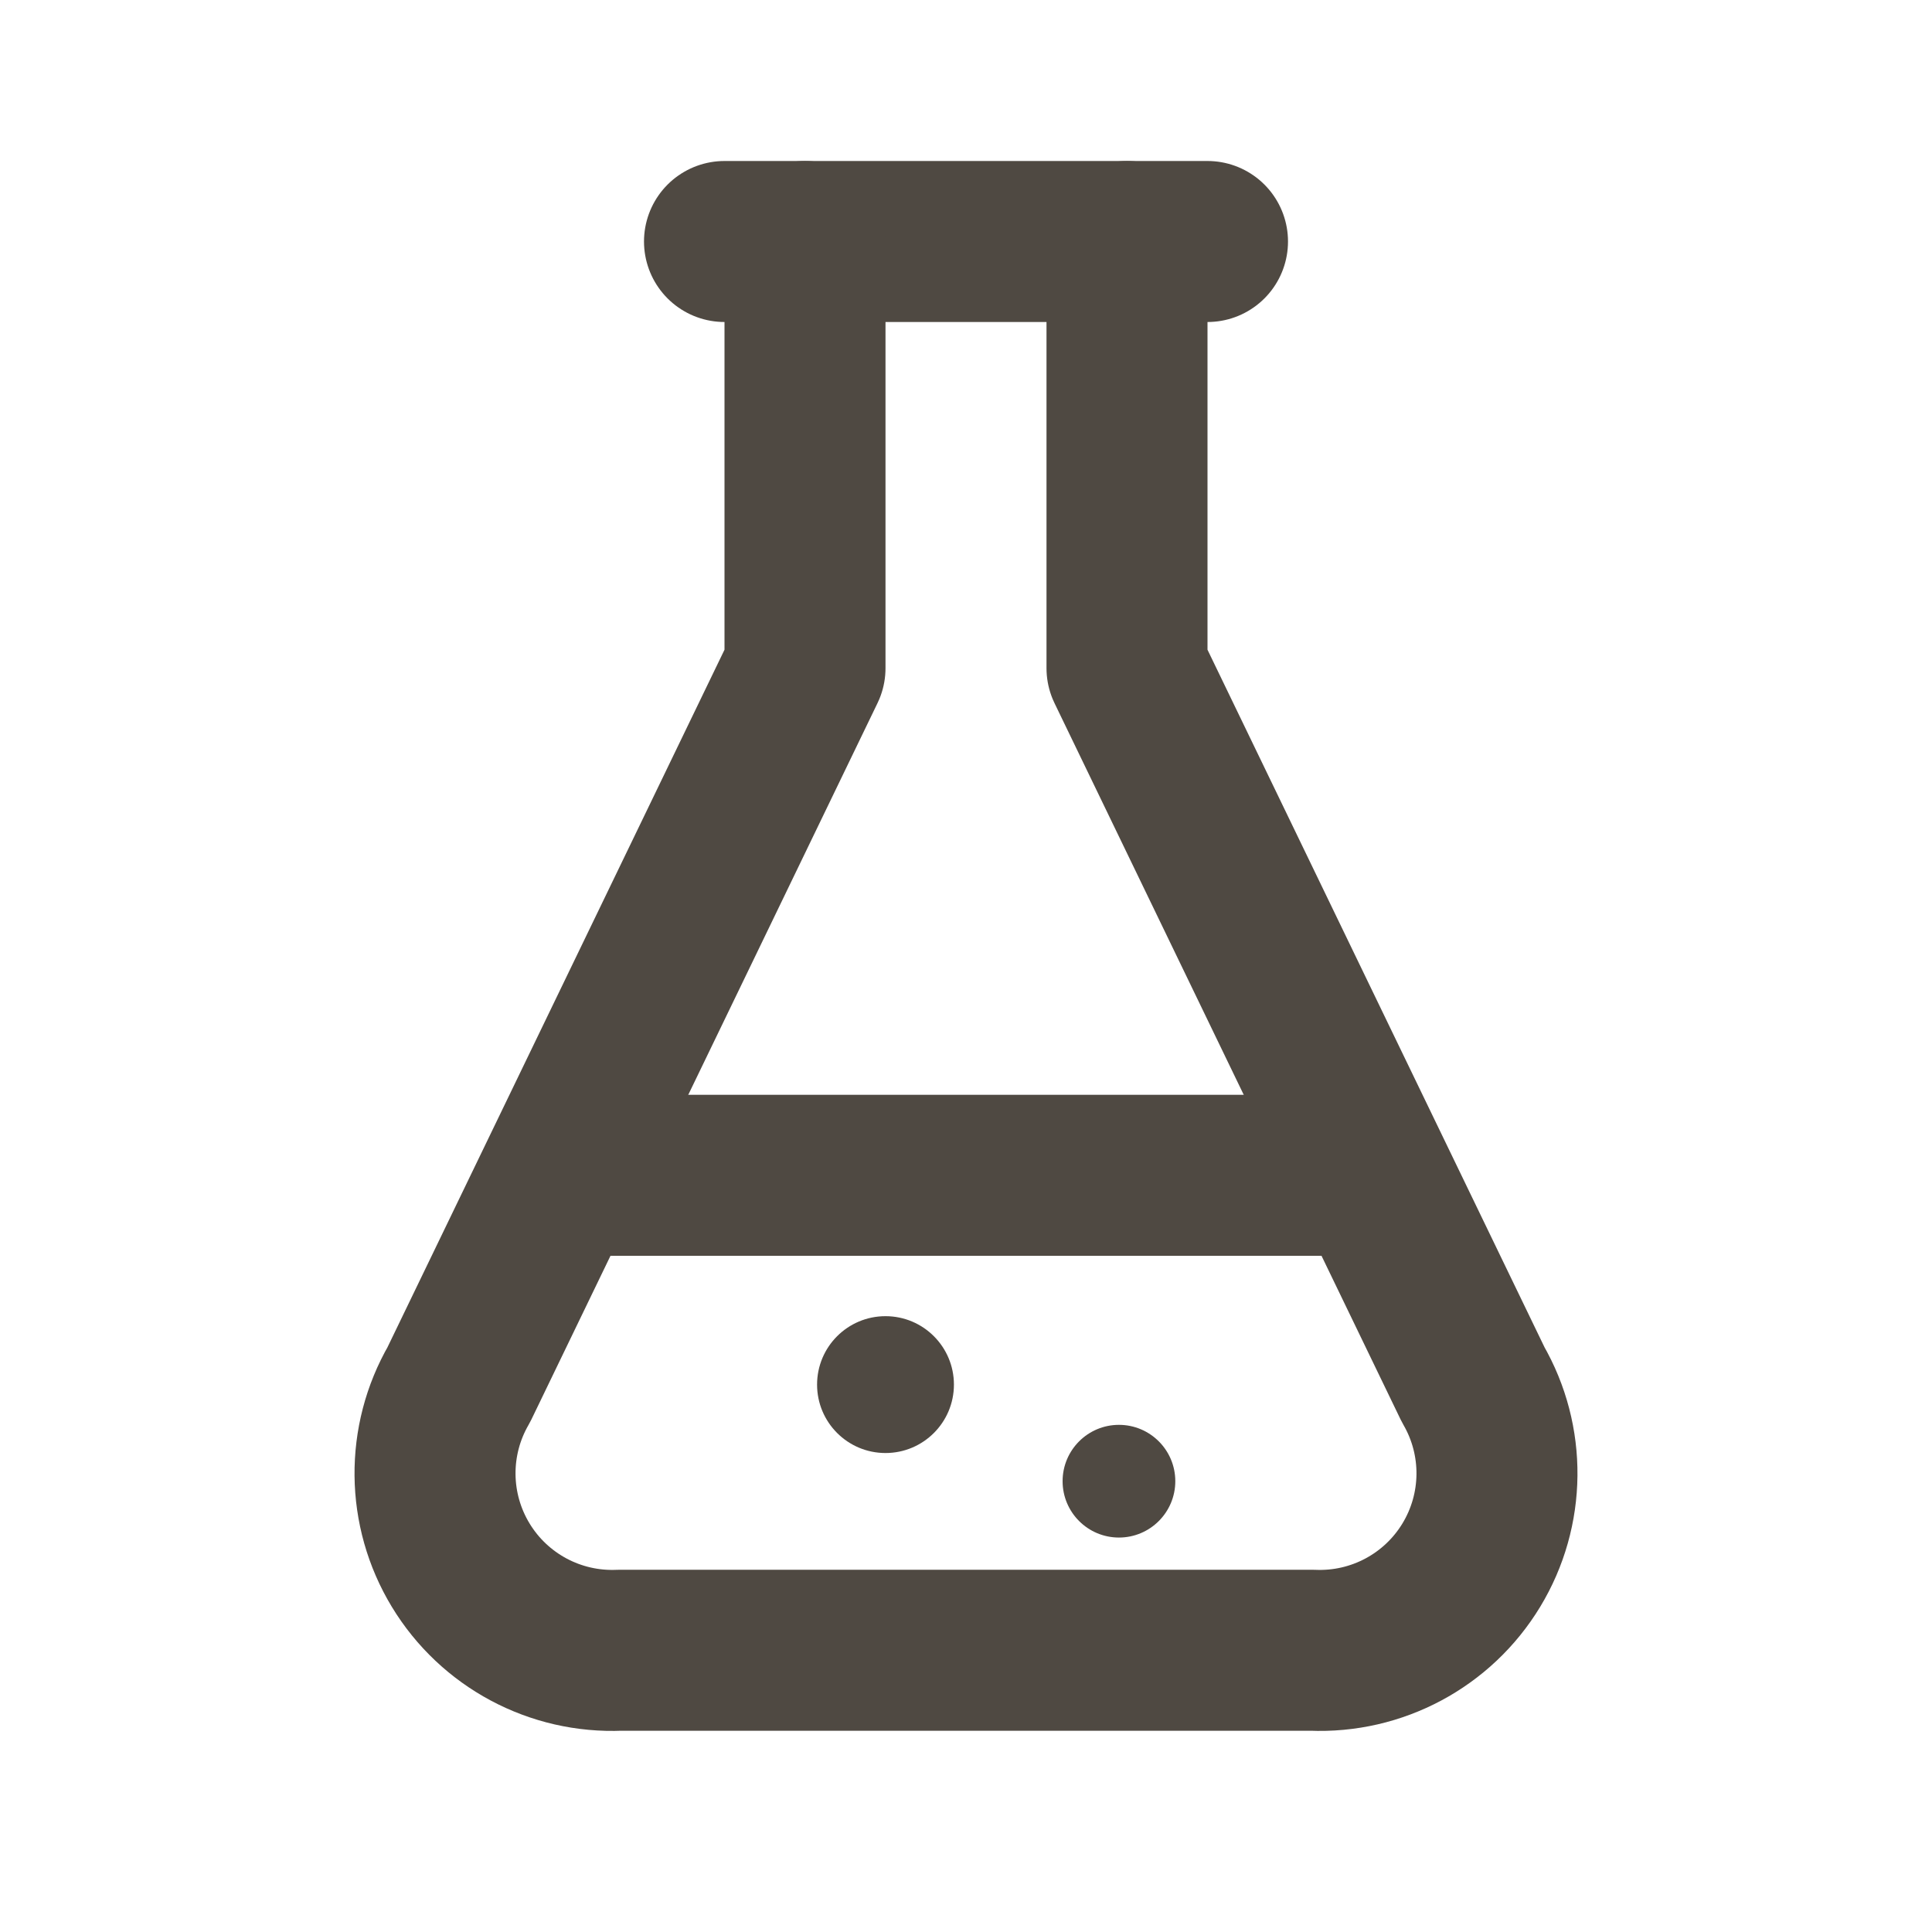
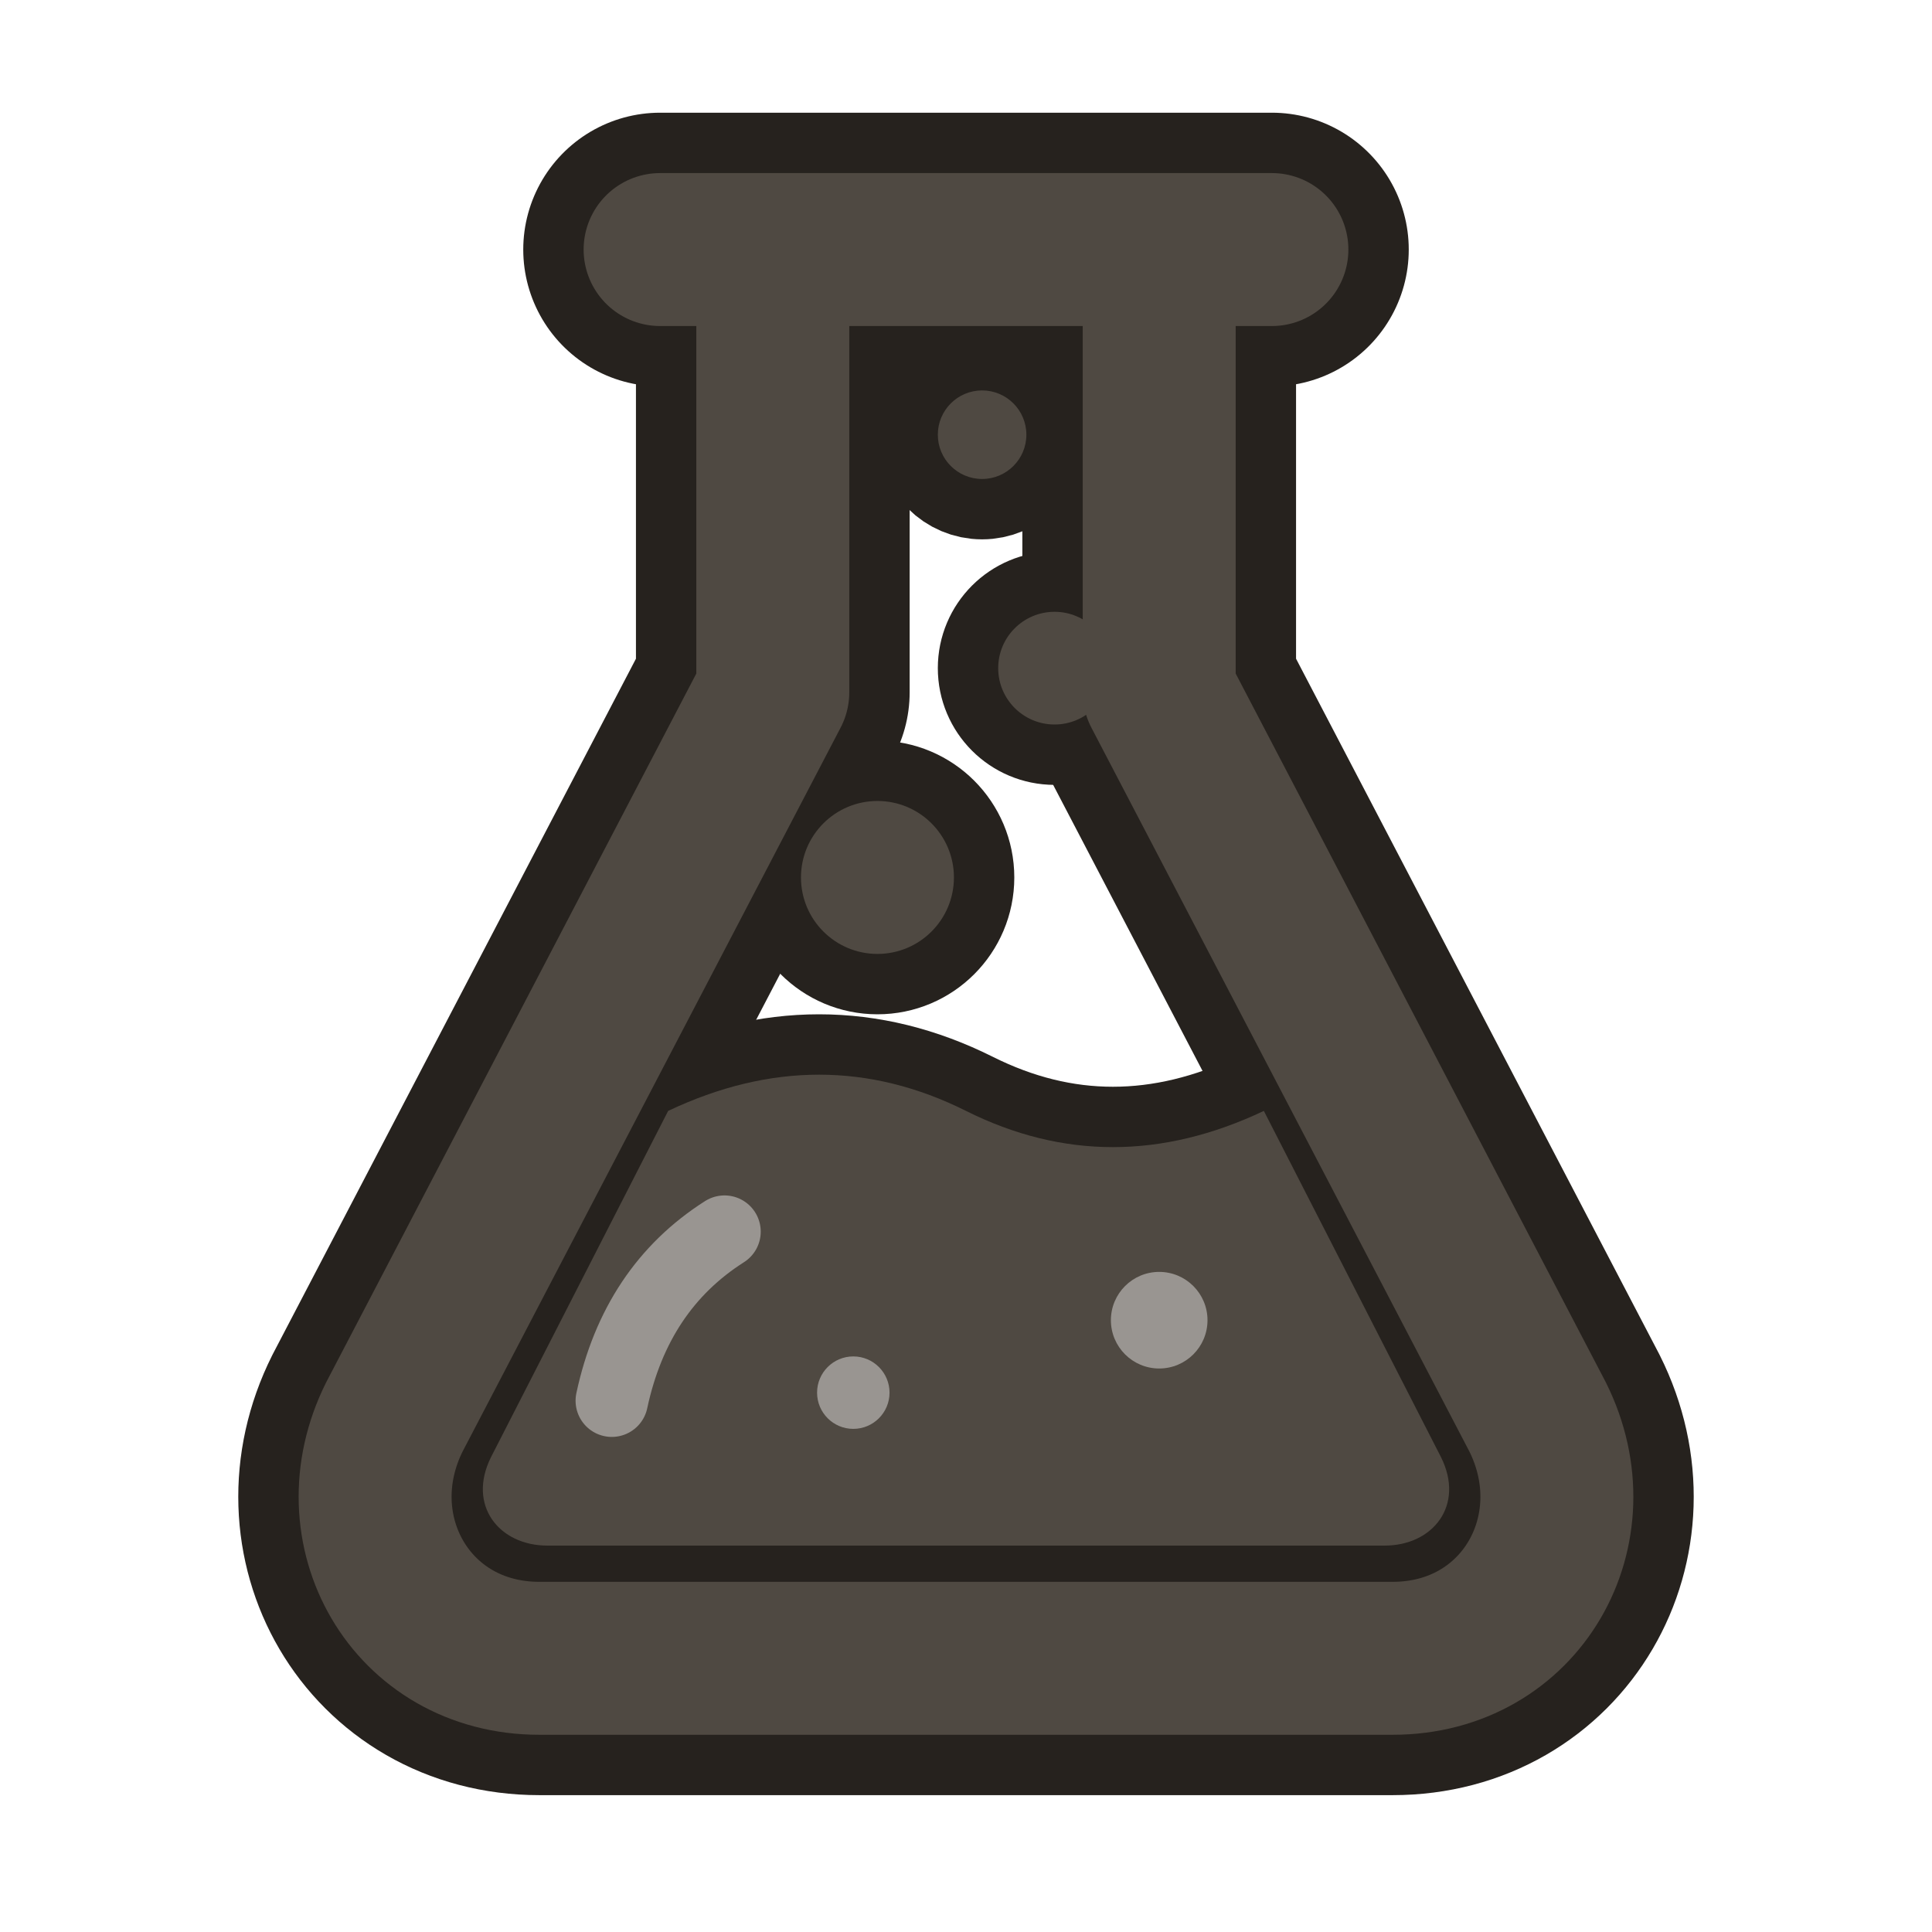
- <svg xmlns="http://www.w3.org/2000/svg" viewBox="0 0 24 24" width="24" height="24" fill="none" stroke="#4f4942" stroke-width="2" stroke-linecap="round" stroke-linejoin="round">
-   <path d="M9 3h6" />
-   <path d="M10 3v5.3L5.7 17.2a2.2 2.2 0 0 0 2 3.3h8.6a2.2 2.2 0 0 0 2-3.3L14 8.3V3" />
-   <path d="M7.6 14.6h8.8" />
-   <circle cx="11" cy="17.2" r=".85" fill="#4f4942" stroke="none" />
-   <circle cx="13.9" cy="18.4" r=".7" fill="#4f4942" stroke="none" />
+ <svg xmlns="http://www.w3.org/2000/svg" viewBox="0 0 24 24" width="24" height="24" stroke-linecap="round" stroke-linejoin="round">
+   <path d="M8.2 3.1 H15.8 M9.6 3.1 V8.6 L4.9 17.6 C4.2 19 5.1 20.6 6.7 20.6 H17.3 C18.9 20.6 19.8 19 19.1 17.6 L14.4 8.6 V3.1" fill="none" stroke="#26221e" stroke-width="3.4" />
+   <path d="M8.3 13.8 Q10.2 12.9 12 13.8 T15.7 13.8 L17.9 18.1 C18.2 18.7 17.8 19.2 17.2 19.2 H6.8 C6.2 19.2 5.8 18.7 6.1 18.1 Z" fill="#26221e" stroke="#26221e" stroke-width="1.5" />
+   <circle cx="10.9" cy="10.9" r="0.95" fill="#26221e" stroke="#26221e" stroke-width="1.5" />
+   <circle cx="13.1" cy="8.3" r="0.7" fill="#26221e" stroke="#26221e" stroke-width="1.5" />
+   <circle cx="12.2" cy="5.4" r="0.55" fill="#26221e" stroke="#26221e" stroke-width="1.5" />
+   <path d="M8.2 3.1 H15.8 M9.6 3.1 V8.6 L4.9 17.6 C4.2 19 5.1 20.6 6.7 20.6 H17.3 C18.9 20.6 19.8 19 19.1 17.6 L14.4 8.6 V3.1" fill="none" stroke="#4f4942" stroke-width="1.9" />
+   <path d="M8.3 13.8 Q10.2 12.9 12 13.8 T15.7 13.8 L17.9 18.1 C18.2 18.7 17.8 19.2 17.2 19.2 H6.8 C6.2 19.2 5.8 18.7 6.1 18.1 Z" fill="#4f4942" />
+   <circle cx="10.9" cy="10.9" r="0.95" fill="#4f4942" />
+   <circle cx="13.1" cy="8.3" r="0.7" fill="#4f4942" />
+   <circle cx="12.2" cy="5.4" r="0.55" fill="#4f4942" />
+   <path d="M7.6 17.4 Q7.9 16 9 15.3" fill="none" stroke="#999591" stroke-width="0.9" />
+   <path d="M13.8 16.4 a0.6 0.6 0 1 0 1.2 0 a0.6 0.6 0 1 0 -1.2 0 Z" fill="#999591" />
+   <path d="M10.15 17.3 a0.45 0.45 0 1 0 0.9 0 a0.45 0.45 0 1 0 -0.9 0 Z" fill="#999591" />
</svg>
